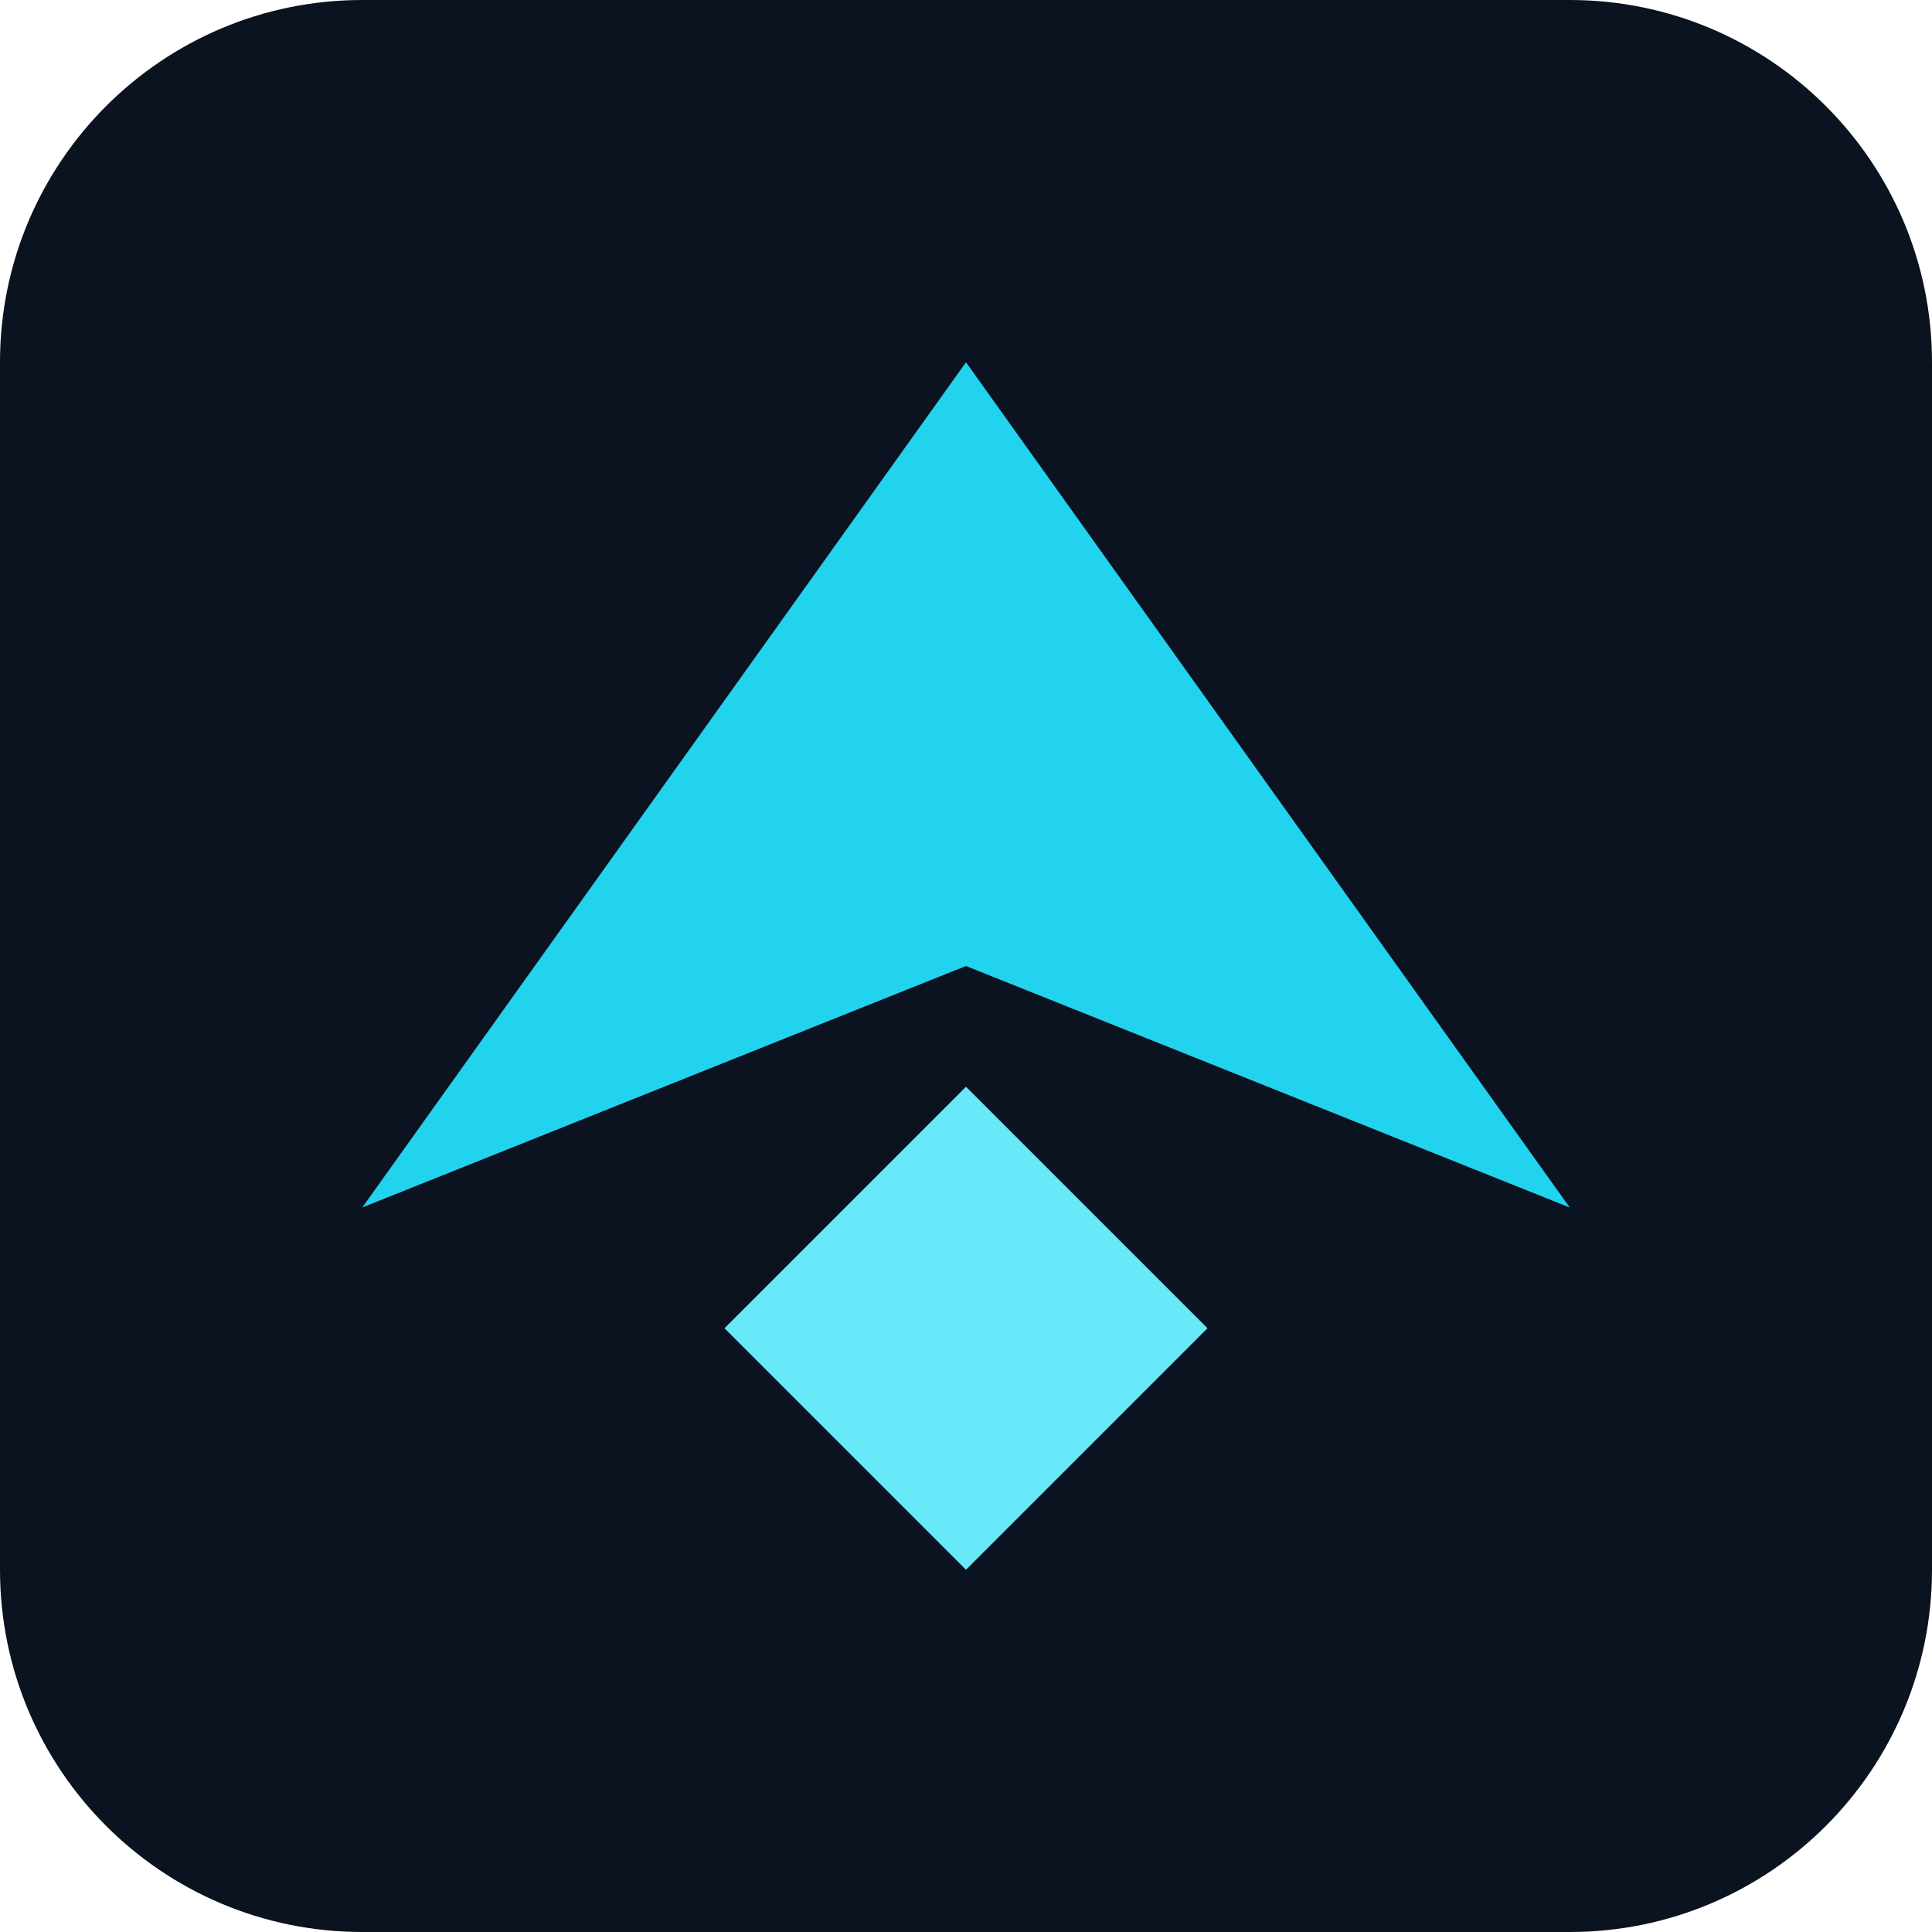
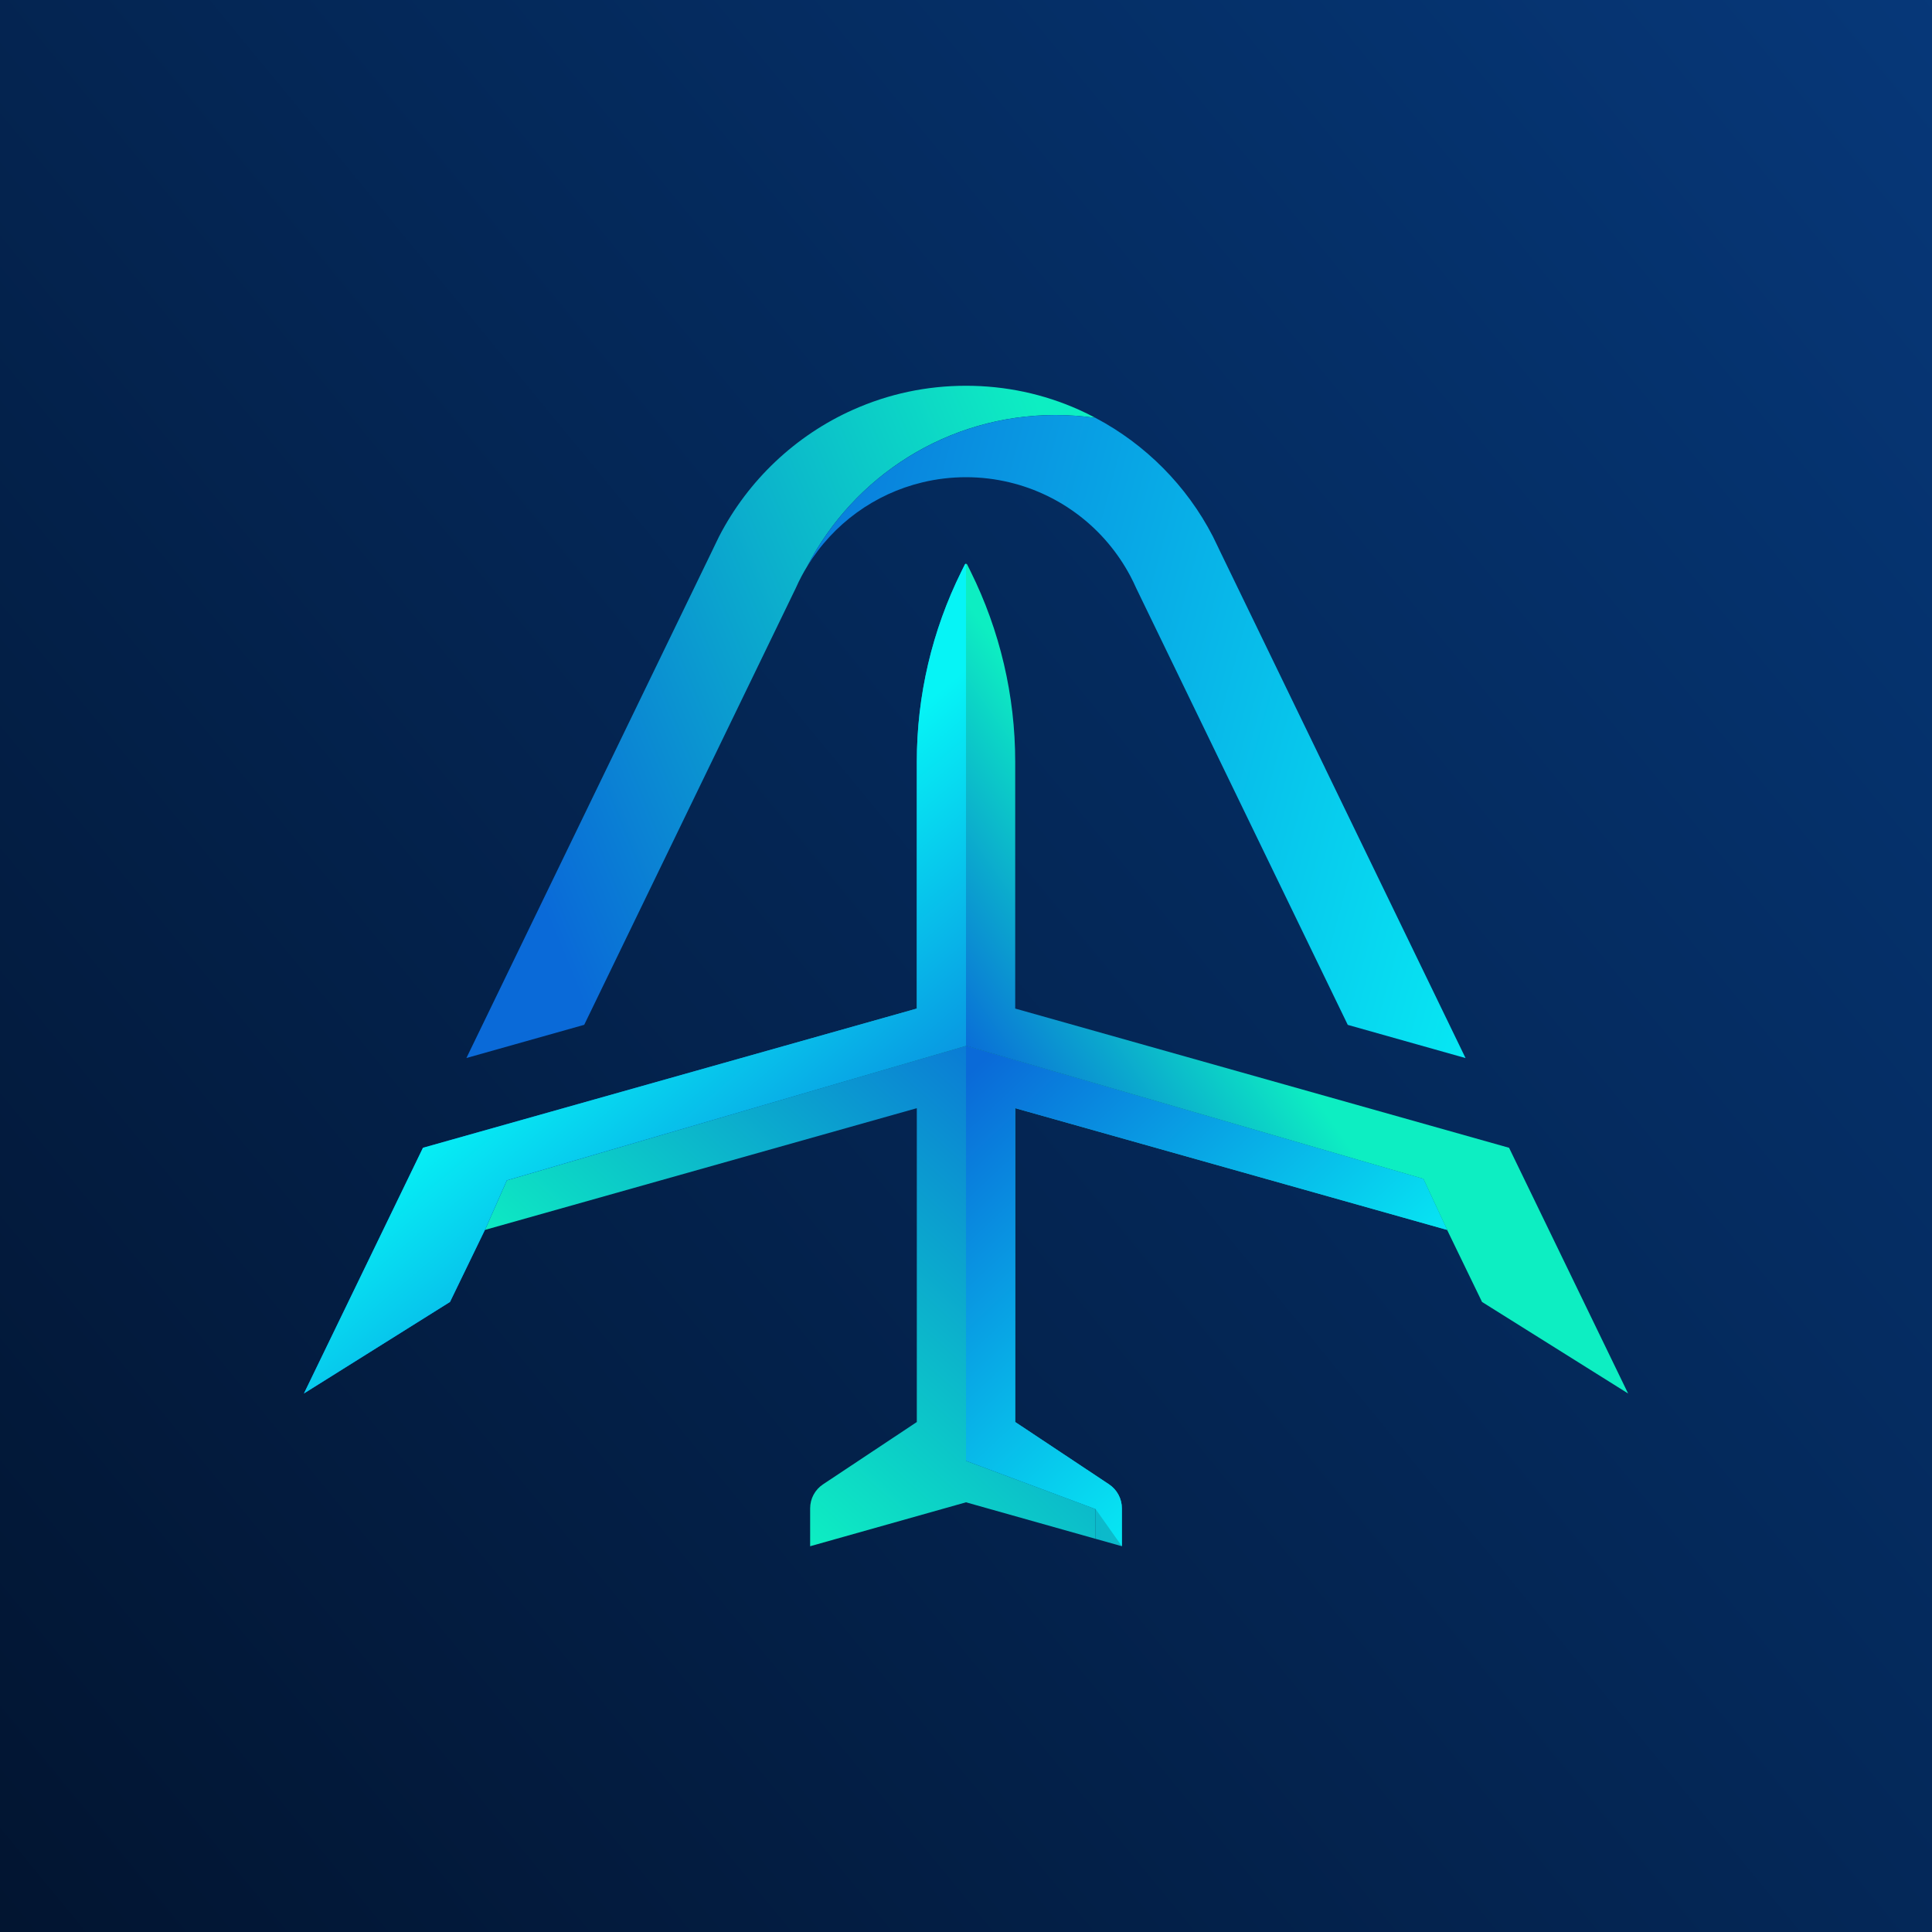
- <svg xmlns="http://www.w3.org/2000/svg" viewBox="0 0 32 32">
-   <rect width="32" height="32" rx="6" fill="#0b1220" />
-   <path d="M6 20 L16 6 L26 20 L16 16 Z" fill="#22d3ee" />
-   <path d="M12 22 L16 18 L20 22 L16 26 Z" fill="#67e8f9" />
+ <svg xmlns="http://www.w3.org/2000/svg" xmlns:xlink="http://www.w3.org/1999/xlink" id="Camada_1" data-name="Camada 1" viewBox="0 0 1000 1000">
+   <defs>
+     <style>
+       .cls-1 {
+         fill: url(#Gradiente_sem_nome_79);
+       }
+ 
+       .cls-2 {
+         fill: url(#Gradiente_sem_nome_179);
+       }
+ 
+       .cls-3 {
+         fill: url(#Gradiente_sem_nome_372);
+       }
+ 
+       .cls-4 {
+         fill: url(#Gradiente_sem_nome_179-3);
+       }
+ 
+       .cls-5 {
+         fill: url(#Gradiente_sem_nome_179-2);
+       }
+ 
+       .cls-6 {
+         fill: url(#Gradiente_sem_nome_79-5);
+       }
+ 
+       .cls-7 {
+         fill: url(#Gradiente_sem_nome_79-4);
+       }
+ 
+       .cls-8 {
+         fill: url(#Gradiente_sem_nome_79-2);
+       }
+ 
+       .cls-9 {
+         fill: url(#Gradiente_sem_nome_79-3);
+       }
+     </style>
+     <linearGradient id="Gradiente_sem_nome_372" data-name="Gradiente sem nome 372" x1="-281.25" y1="1143.31" x2="1305.38" y2="-163.18" gradientUnits="userSpaceOnUse">
+       <stop offset="0" stop-color="#010d21" />
+       <stop offset="1" stop-color="#07408a" />
+     </linearGradient>
+     <linearGradient id="Gradiente_sem_nome_79" data-name="Gradiente sem nome 79" x1="259.67" y1="417.74" x2="570.37" y2="289.11" gradientUnits="userSpaceOnUse">
+       <stop offset="0" stop-color="#0a6ad8" />
+       <stop offset="1" stop-color="#0deec2" />
+     </linearGradient>
+     <linearGradient id="Gradiente_sem_nome_179" data-name="Gradiente sem nome 179" x1="340.76" y1="295.36" x2="838.37" y2="429.21" gradientUnits="userSpaceOnUse">
+       <stop offset="0" stop-color="#0a6ad8" />
+       <stop offset="1" stop-color="#06f4f6" />
+     </linearGradient>
+     <linearGradient id="Gradiente_sem_nome_79-2" data-name="Gradiente sem nome 79" x1="536.72" y1="601.16" x2="648.79" y2="522.4" xlink:href="#Gradiente_sem_nome_79" />
+     <linearGradient id="Gradiente_sem_nome_79-3" data-name="Gradiente sem nome 79" x1="558.53" y1="542.61" x2="369.22" y2="754.64" xlink:href="#Gradiente_sem_nome_79" />
+     <linearGradient id="Gradiente_sem_nome_79-4" data-name="Gradiente sem nome 79" x1="157.3" y1="506.55" x2="842.7" y2="506.55" xlink:href="#Gradiente_sem_nome_79" />
+     <linearGradient id="Gradiente_sem_nome_179-2" data-name="Gradiente sem nome 179" x1="464.97" y1="668.6" x2="320.58" y2="496.96" xlink:href="#Gradiente_sem_nome_179" />
+     <linearGradient id="Gradiente_sem_nome_79-5" data-name="Gradiente sem nome 79" x1="157.3" y1="670.8" x2="842.7" y2="670.8" xlink:href="#Gradiente_sem_nome_79" />
+     <linearGradient id="Gradiente_sem_nome_179-3" data-name="Gradiente sem nome 179" x1="500.23" y1="556.79" x2="674.41" y2="743.08" xlink:href="#Gradiente_sem_nome_179" />
+   </defs>
+   <rect class="cls-3" width="1000" height="1000" />
+   <g>
+     <g>
+       <path class="cls-1" d="M546.34,214.82c7.05,0,13.96.53,20.74,1.5-2.8-1.48-5.64-2.9-8.55-4.2-18.46-8.26-38.15-12.45-58.53-12.45s-40.07,4.19-58.52,12.44c-29.72,13.27-54.32,36.54-69.31,65.61l-2.81,5.8-.21.46-127.74,263.65,60.98-17.19,109.47-225.96c.96-2.17,1.99-4.29,3.06-6.31.91-1.71,1.88-3.38,2.88-5.03,24.05-46.52,72.56-78.33,128.53-78.33Z" />
+       <path class="cls-2" d="M685.87,397.57l-54.95-113.41-.37-.8-2.77-5.72c-13.48-26.15-34.84-47.63-60.71-61.32-6.78-.97-13.7-1.5-20.74-1.5-55.98,0-104.49,31.82-128.53,78.33,13.46-22.06,34.96-37.55,59.59-43.47,7.3-1.76,14.88-2.68,22.61-2.68s15.3.92,22.6,2.68c26.46,6.37,49.33,23.76,62.47,48.5,1.07,2.02,2.1,4.15,3.06,6.32l70.67,145.88,38.8,80.09,60.97,17.19-72.71-150.08Z" />
+     </g>
+     <path class="cls-8" d="M736.73,610.19l12.3,26.41,18.07,37.29c27.29,17.1,48.32,30.28,75.61,47.38l-61.62-127.18-255.62-72.06v-127.77c0-34.17-7.9-67.88-23.09-98.49l-1.78-3.59c-.12-.25-.36-.37-.6-.37v249.46l236.73,68.91Z" />
+     <path class="cls-9" d="M500,756.09v-214.81l-237.7,69.67-11.32,25.66,223.56-63.02v162.45l-48.55,32.25c-4.16,2.76-6.66,7.42-6.66,12.42v19.62l80.68-22.74,67.08,18.91v-15.41l-67.08-24.99Z" />
+     <path class="cls-7" d="M500,541.28v-249.46c-.24,0-.48.12-.6.37l-1.78,3.59c-15.18,30.61-23.08,64.31-23.08,98.48v127.77l-255.62,72.06-61.61,127.18c27.29-17.1,48.32-30.28,75.61-47.38l18.07-37.29,11.32-25.66,237.7-69.67Z" />
+     <path class="cls-5" d="M500,541.28v-249.46c-.24,0-.48.12-.6.37l-1.78,3.59c-15.18,30.61-23.08,64.31-23.08,98.48v127.77l-255.62,72.06-61.61,127.18c27.29-17.1,48.32-30.28,75.61-47.38l18.07-37.29,11.32-25.66,237.7-69.67Z" />
+     <path class="cls-6" d="M580.68,780.7c0-4.99-2.5-9.65-6.66-12.42l-48.55-32.25v-162.45l223.56,63.02-12.3-26.41-236.73-68.91v214.81l67.08,24.99v15.41l13.6,3.83v-19.62Z" />
+     <path class="cls-4" d="M580.68,780.7c0-4.99-2.5-9.65-6.66-12.42l-48.55-32.25v-162.45l223.56,63.02-12.3-26.41-236.73-68.91v214.81l67.08,24.99,13.6,19.24v-19.62Z" />
+   </g>
</svg>
